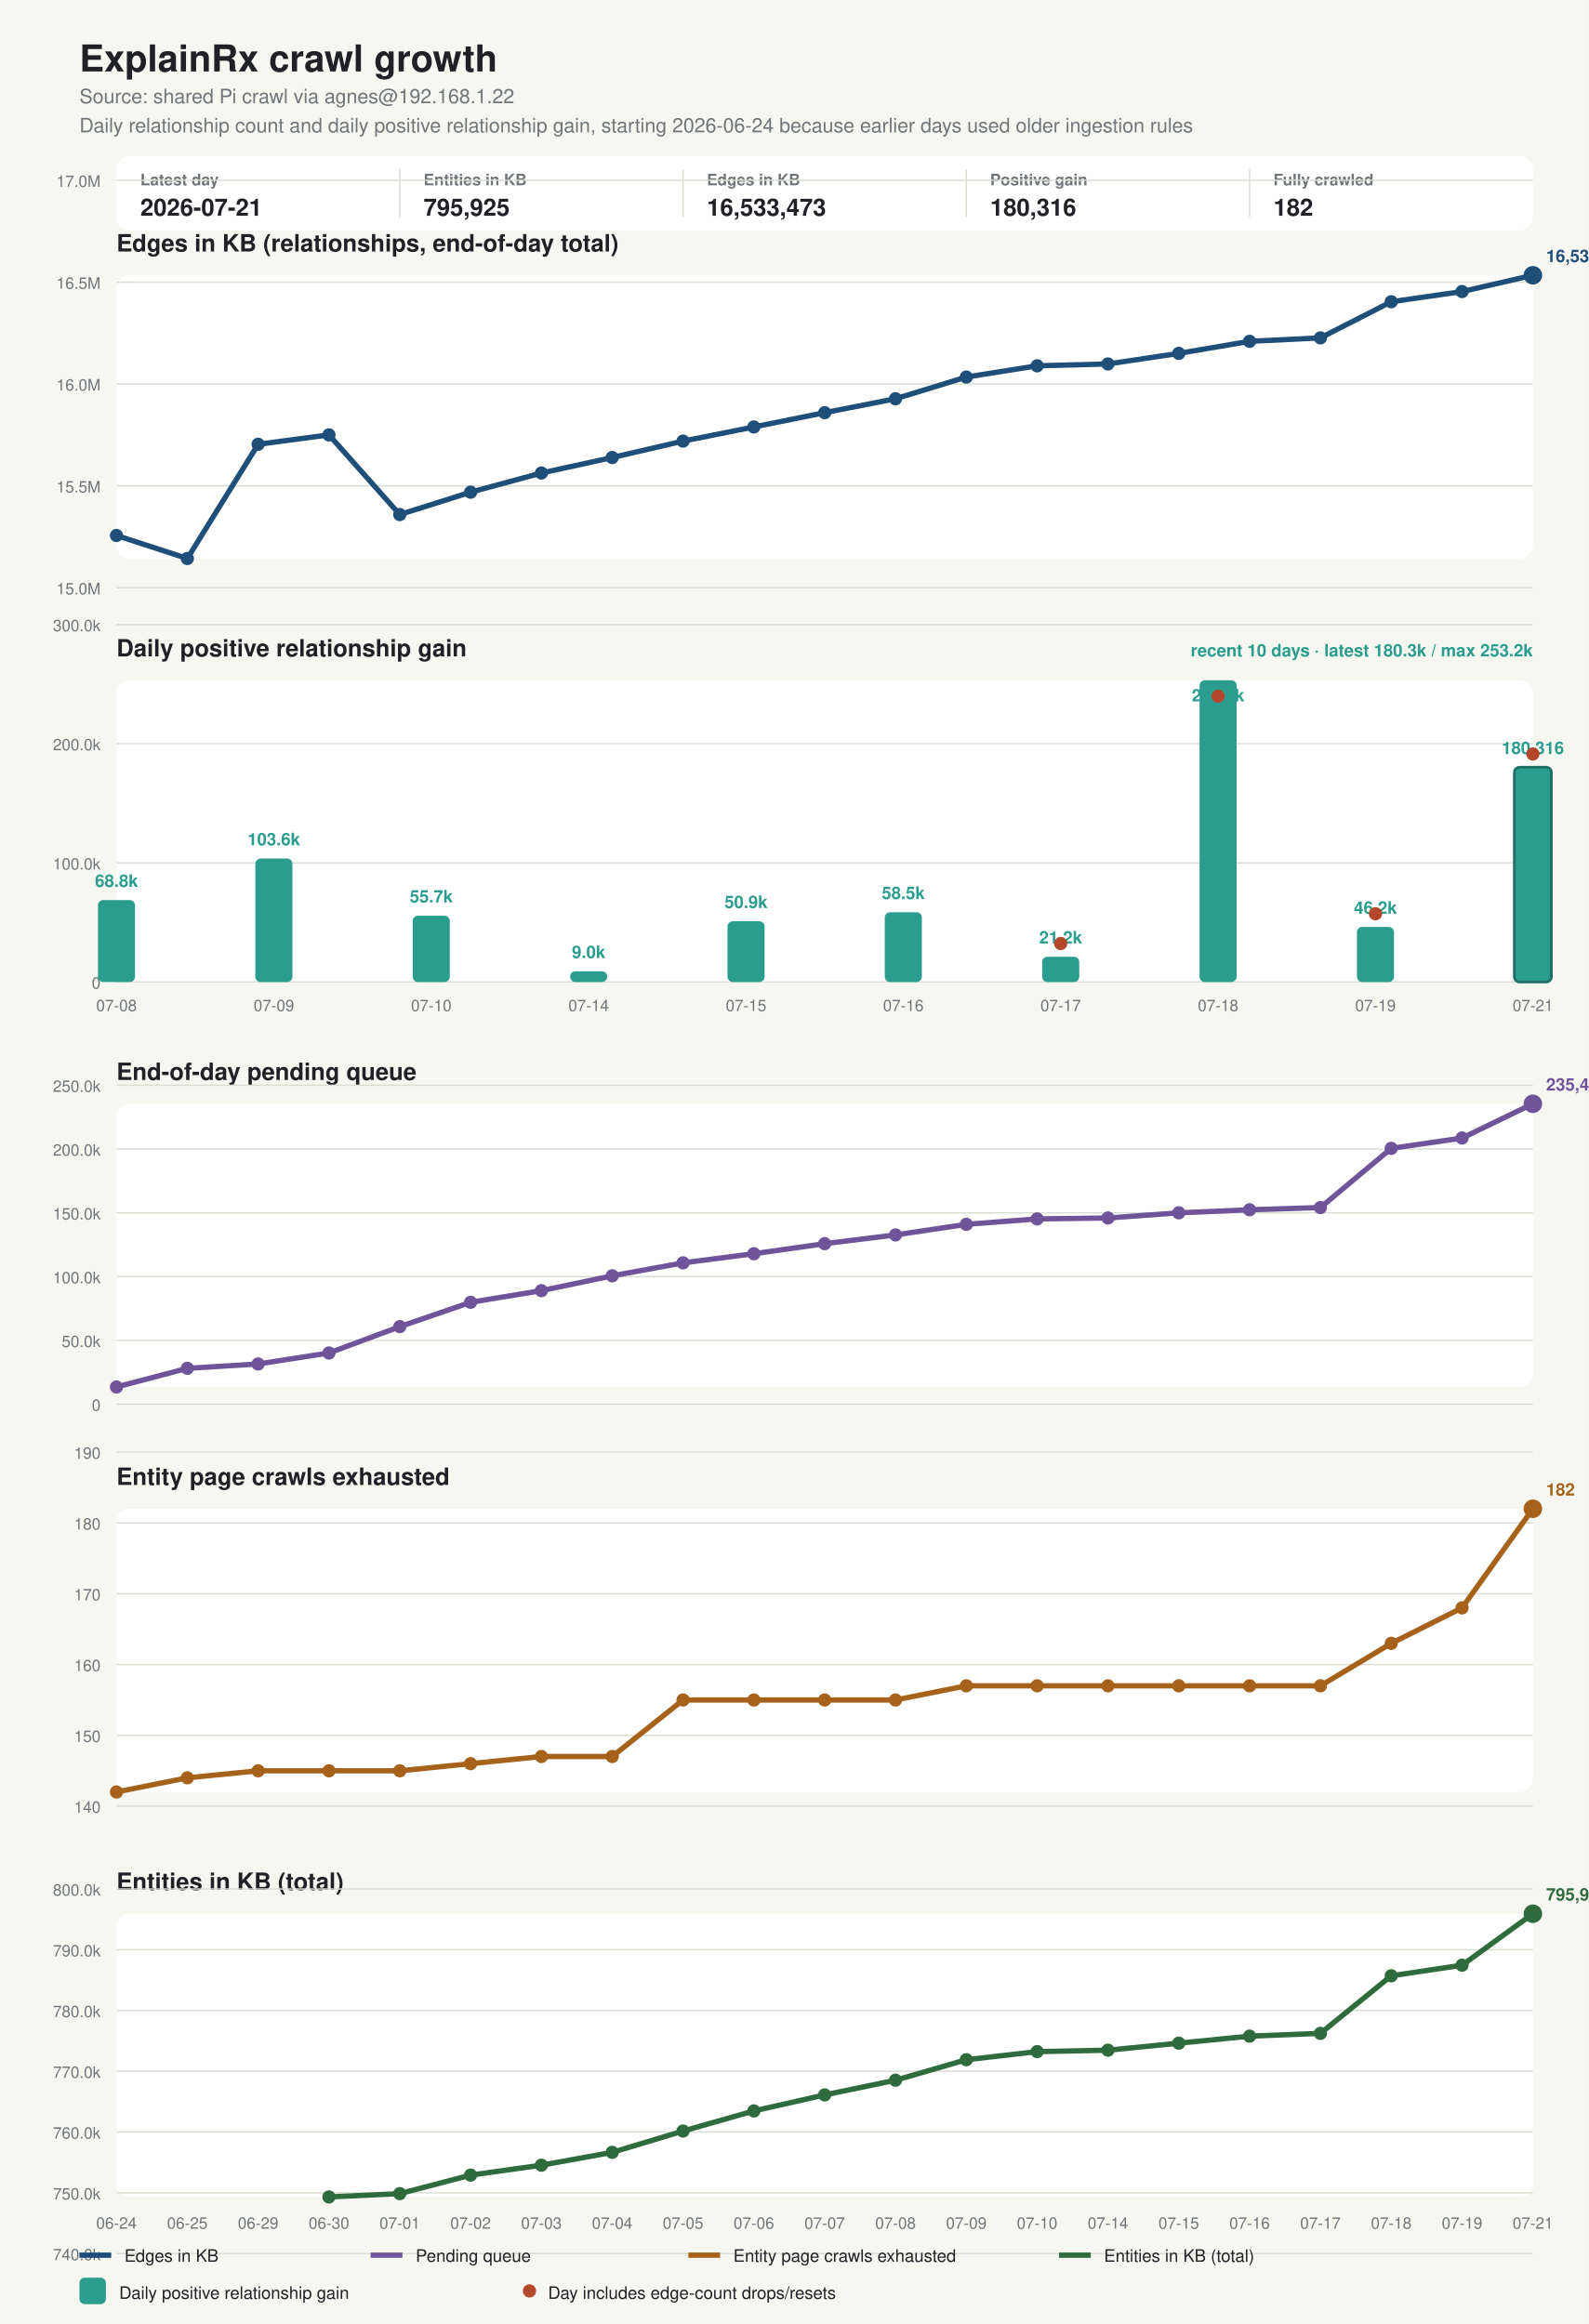
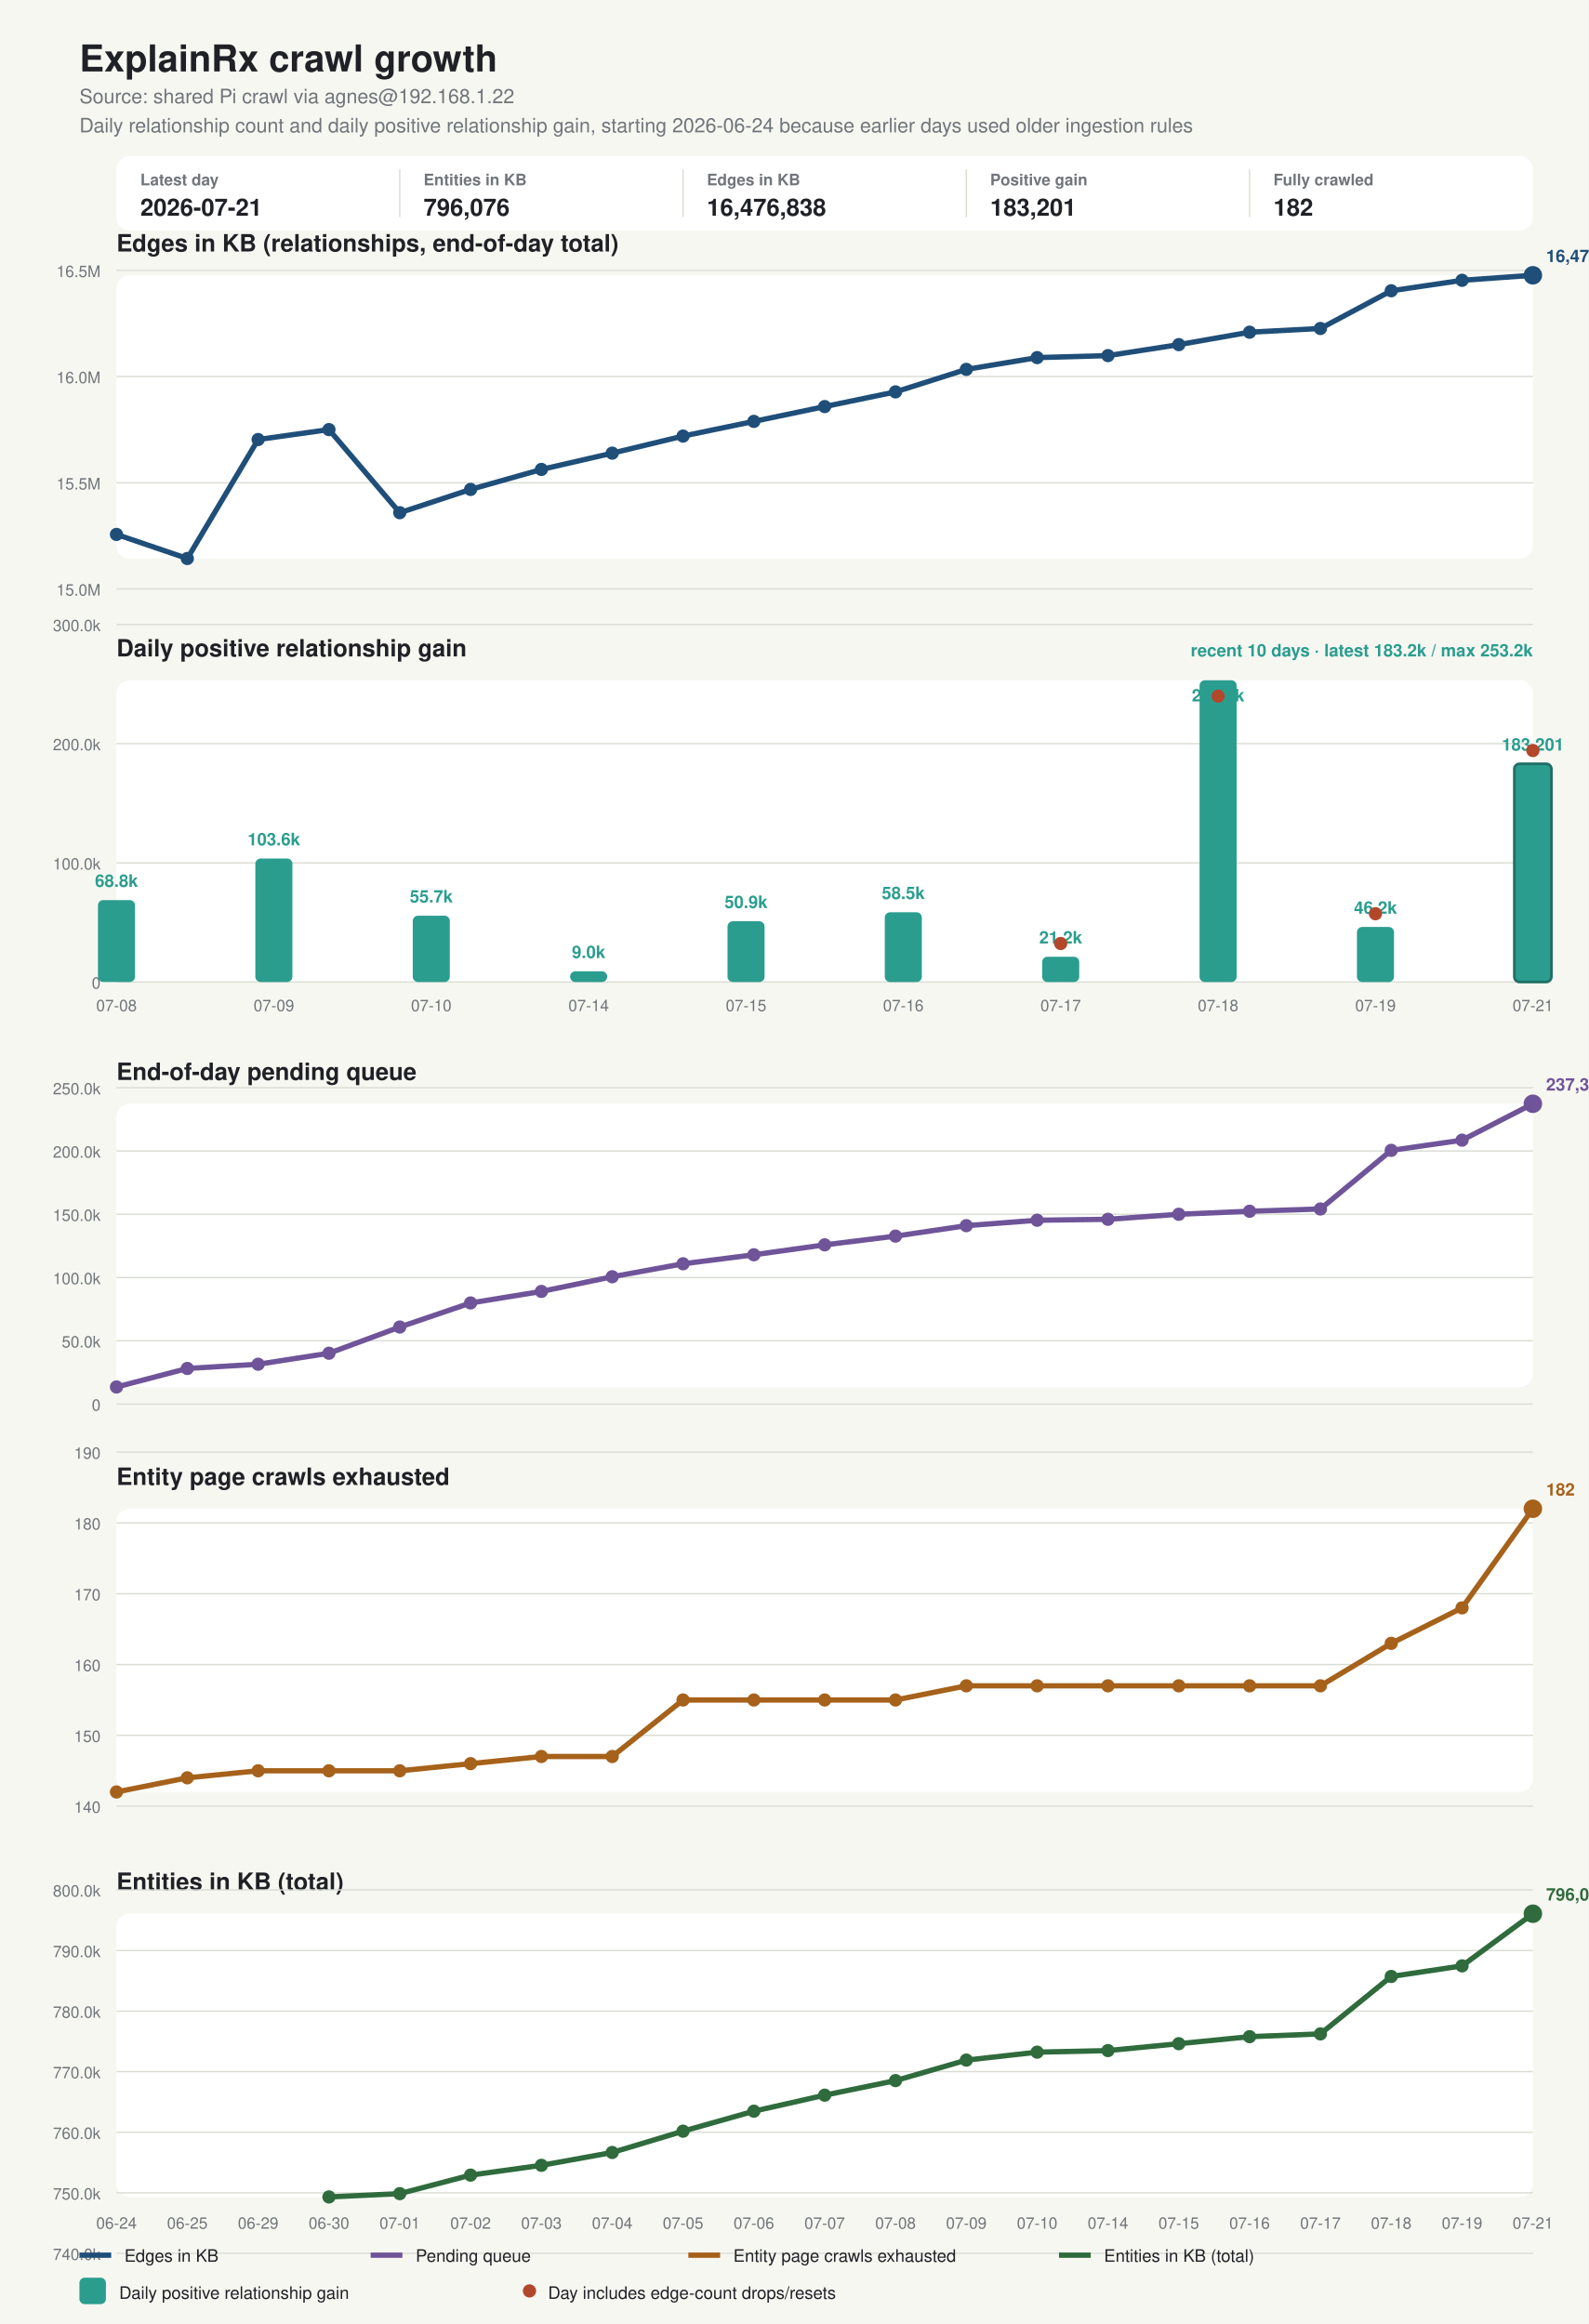
<svg xmlns="http://www.w3.org/2000/svg" width="1200" height="1756" viewBox="0 0 1200 1756">
  <rect width="100%" height="100%" fill="#f7f7f2" />
  <text x="60" y="54" font-family="Helvetica, Arial, sans-serif" font-size="28" font-weight="700" fill="#202126">ExplainRx crawl growth</text>
  <text x="60" y="78" font-family="Helvetica, Arial, sans-serif" font-size="15" fill="#70757a">Source: shared Pi crawl via agnes@192.168.1.22</text>
  <text x="60" y="100" font-family="Helvetica, Arial, sans-serif" font-size="15" fill="#70757a">Daily relationship count and daily positive relationship gain, starting 2026-06-24 because earlier days used older ingestion rules</text>
  <rect x="88" y="118" width="1070" height="56" fill="#ffffff" rx="10" />
  <rect x="88" y="208" width="1070" height="214" fill="#ffffff" rx="10" />
  <rect x="88" y="514" width="1070" height="228" fill="#ffffff" rx="10" />
  <rect x="88" y="834" width="1070" height="214" fill="#ffffff" rx="10" />
  <rect x="88" y="1140" width="1070" height="214" fill="#ffffff" rx="10" />
  <rect x="88" y="1446" width="1070" height="214" fill="#ffffff" rx="10" />
  <text x="88" y="190" font-family="Helvetica, Arial, sans-serif" font-size="18" font-weight="700" fill="#202126">Edges in KB (relationships, end-of-day total)</text>
  <text x="88" y="496" font-family="Helvetica, Arial, sans-serif" font-size="18" font-weight="700" fill="#202126">Daily positive relationship gain</text>
-   <text x="1158" y="496" text-anchor="end" font-family="Helvetica, Arial, sans-serif" font-size="13" font-weight="700" fill="#2a9d8f">recent 10 days · latest 180.3k / max 253.2k</text>
+   <text x="1158" y="496" text-anchor="end" font-family="Helvetica, Arial, sans-serif" font-size="13" font-weight="700" fill="#2a9d8f">recent 10 days · latest 183.2k / max 253.2k</text>
  <text x="88" y="816" font-family="Helvetica, Arial, sans-serif" font-size="18" font-weight="700" fill="#202126">End-of-day pending queue</text>
  <text x="88" y="1122" font-family="Helvetica, Arial, sans-serif" font-size="18" font-weight="700" fill="#202126">Entity page crawls exhausted</text>
  <text x="88" y="1428" font-family="Helvetica, Arial, sans-serif" font-size="18" font-weight="700" fill="#202126">Entities in KB (total)</text>
  <text x="106.0" y="140" font-family="Helvetica, Arial, sans-serif" font-size="12" font-weight="700" fill="#70757a">Latest day</text>
  <text x="106.0" y="163" font-family="Helvetica, Arial, sans-serif" font-size="18" font-weight="700" fill="#202126">2026-07-21</text>
  <line x1="302.0" y1="128" x2="302.0" y2="164" stroke="#d8ddd2" stroke-width="1" />
  <text x="320.0" y="140" font-family="Helvetica, Arial, sans-serif" font-size="12" font-weight="700" fill="#70757a">Entities in KB</text>
-   <text x="320.0" y="163" font-family="Helvetica, Arial, sans-serif" font-size="18" font-weight="700" fill="#202126">795,925</text>
+   <text x="320.0" y="163" font-family="Helvetica, Arial, sans-serif" font-size="18" font-weight="700" fill="#202126">796,076</text>
  <line x1="516.0" y1="128" x2="516.0" y2="164" stroke="#d8ddd2" stroke-width="1" />
  <text x="534.0" y="140" font-family="Helvetica, Arial, sans-serif" font-size="12" font-weight="700" fill="#70757a">Edges in KB</text>
-   <text x="534.0" y="163" font-family="Helvetica, Arial, sans-serif" font-size="18" font-weight="700" fill="#202126">16,533,473</text>
+   <text x="534.0" y="163" font-family="Helvetica, Arial, sans-serif" font-size="18" font-weight="700" fill="#202126">16,476,838</text>
  <line x1="730.0" y1="128" x2="730.0" y2="164" stroke="#d8ddd2" stroke-width="1" />
  <text x="748.0" y="140" font-family="Helvetica, Arial, sans-serif" font-size="12" font-weight="700" fill="#70757a">Positive gain</text>
-   <text x="748.0" y="163" font-family="Helvetica, Arial, sans-serif" font-size="18" font-weight="700" fill="#202126">180,316</text>
+   <text x="748.0" y="163" font-family="Helvetica, Arial, sans-serif" font-size="18" font-weight="700" fill="#202126">183,201</text>
  <line x1="944.0" y1="128" x2="944.0" y2="164" stroke="#d8ddd2" stroke-width="1" />
  <text x="962.0" y="140" font-family="Helvetica, Arial, sans-serif" font-size="12" font-weight="700" fill="#70757a">Fully crawled</text>
  <text x="962.0" y="163" font-family="Helvetica, Arial, sans-serif" font-size="18" font-weight="700" fill="#202126">182</text>
-   <line x1="88" y1="444.1" x2="1158" y2="444.1" stroke="#d8ddd2" stroke-width="1" />
-   <text x="76" y="449.1" text-anchor="end" font-family="Helvetica, Arial, sans-serif" font-size="12" fill="#70757a">15.0M</text>
-   <line x1="88" y1="367.1" x2="1158" y2="367.1" stroke="#d8ddd2" stroke-width="1" />
-   <text x="76" y="372.1" text-anchor="end" font-family="Helvetica, Arial, sans-serif" font-size="12" fill="#70757a">15.5M</text>
-   <line x1="88" y1="290.1" x2="1158" y2="290.1" stroke="#d8ddd2" stroke-width="1" />
-   <text x="76" y="295.1" text-anchor="end" font-family="Helvetica, Arial, sans-serif" font-size="12" fill="#70757a">16.0M</text>
-   <line x1="88" y1="213.2" x2="1158" y2="213.2" stroke="#d8ddd2" stroke-width="1" />
-   <text x="76" y="218.2" text-anchor="end" font-family="Helvetica, Arial, sans-serif" font-size="12" fill="#70757a">16.5M</text>
-   <line x1="88" y1="136.2" x2="1158" y2="136.2" stroke="#d8ddd2" stroke-width="1" />
-   <text x="76" y="141.2" text-anchor="end" font-family="Helvetica, Arial, sans-serif" font-size="12" fill="#70757a">17.0M</text>
+   <line x1="88" y1="445.0" x2="1158" y2="445.0" stroke="#d8ddd2" stroke-width="1" />
+   <text x="76" y="450.0" text-anchor="end" font-family="Helvetica, Arial, sans-serif" font-size="12" fill="#70757a">15.0M</text>
+   <line x1="88" y1="364.8" x2="1158" y2="364.8" stroke="#d8ddd2" stroke-width="1" />
+   <text x="76" y="369.8" text-anchor="end" font-family="Helvetica, Arial, sans-serif" font-size="12" fill="#70757a">15.5M</text>
+   <line x1="88" y1="284.5" x2="1158" y2="284.5" stroke="#d8ddd2" stroke-width="1" />
+   <text x="76" y="289.5" text-anchor="end" font-family="Helvetica, Arial, sans-serif" font-size="12" fill="#70757a">16.0M</text>
+   <line x1="88" y1="204.3" x2="1158" y2="204.3" stroke="#d8ddd2" stroke-width="1" />
+   <text x="76" y="209.3" text-anchor="end" font-family="Helvetica, Arial, sans-serif" font-size="12" fill="#70757a">16.5M</text>
  <line x1="88" y1="742.0" x2="1158" y2="742.0" stroke="#d8ddd2" stroke-width="1" />
  <text x="76" y="747.0" text-anchor="end" font-family="Helvetica, Arial, sans-serif" font-size="12" fill="#70757a">0</text>
  <line x1="88" y1="652.0" x2="1158" y2="652.0" stroke="#d8ddd2" stroke-width="1" />
  <text x="76" y="657.0" text-anchor="end" font-family="Helvetica, Arial, sans-serif" font-size="12" fill="#70757a">100.0k</text>
  <line x1="88" y1="561.9" x2="1158" y2="561.9" stroke="#d8ddd2" stroke-width="1" />
  <text x="76" y="566.9" text-anchor="end" font-family="Helvetica, Arial, sans-serif" font-size="12" fill="#70757a">200.0k</text>
  <line x1="88" y1="471.9" x2="1158" y2="471.9" stroke="#d8ddd2" stroke-width="1" />
  <text x="76" y="476.9" text-anchor="end" font-family="Helvetica, Arial, sans-serif" font-size="12" fill="#70757a">300.0k</text>
-   <line x1="88" y1="1061.0" x2="1158" y2="1061.0" stroke="#d8ddd2" stroke-width="1" />
-   <text x="76" y="1066.0" text-anchor="end" font-family="Helvetica, Arial, sans-serif" font-size="12" fill="#70757a">0</text>
-   <line x1="88" y1="1012.8" x2="1158" y2="1012.8" stroke="#d8ddd2" stroke-width="1" />
-   <text x="76" y="1017.8" text-anchor="end" font-family="Helvetica, Arial, sans-serif" font-size="12" fill="#70757a">50.0k</text>
-   <line x1="88" y1="964.6" x2="1158" y2="964.6" stroke="#d8ddd2" stroke-width="1" />
-   <text x="76" y="969.6" text-anchor="end" font-family="Helvetica, Arial, sans-serif" font-size="12" fill="#70757a">100.0k</text>
-   <line x1="88" y1="916.4" x2="1158" y2="916.4" stroke="#d8ddd2" stroke-width="1" />
-   <text x="76" y="921.4" text-anchor="end" font-family="Helvetica, Arial, sans-serif" font-size="12" fill="#70757a">150.0k</text>
-   <line x1="88" y1="868.2" x2="1158" y2="868.2" stroke="#d8ddd2" stroke-width="1" />
-   <text x="76" y="873.2" text-anchor="end" font-family="Helvetica, Arial, sans-serif" font-size="12" fill="#70757a">200.0k</text>
-   <line x1="88" y1="820.0" x2="1158" y2="820.0" stroke="#d8ddd2" stroke-width="1" />
-   <text x="76" y="825.0" text-anchor="end" font-family="Helvetica, Arial, sans-serif" font-size="12" fill="#70757a">250.0k</text>
+   <line x1="88" y1="1060.9" x2="1158" y2="1060.9" stroke="#d8ddd2" stroke-width="1" />
+   <text x="76" y="1065.9" text-anchor="end" font-family="Helvetica, Arial, sans-serif" font-size="12" fill="#70757a">0</text>
+   <line x1="88" y1="1013.1" x2="1158" y2="1013.1" stroke="#d8ddd2" stroke-width="1" />
+   <text x="76" y="1018.1" text-anchor="end" font-family="Helvetica, Arial, sans-serif" font-size="12" fill="#70757a">50.0k</text>
+   <line x1="88" y1="965.3" x2="1158" y2="965.3" stroke="#d8ddd2" stroke-width="1" />
+   <text x="76" y="970.3" text-anchor="end" font-family="Helvetica, Arial, sans-serif" font-size="12" fill="#70757a">100.0k</text>
+   <line x1="88" y1="917.5" x2="1158" y2="917.5" stroke="#d8ddd2" stroke-width="1" />
+   <text x="76" y="922.5" text-anchor="end" font-family="Helvetica, Arial, sans-serif" font-size="12" fill="#70757a">150.0k</text>
+   <line x1="88" y1="869.7" x2="1158" y2="869.7" stroke="#d8ddd2" stroke-width="1" />
+   <text x="76" y="874.7" text-anchor="end" font-family="Helvetica, Arial, sans-serif" font-size="12" fill="#70757a">200.0k</text>
+   <line x1="88" y1="821.9" x2="1158" y2="821.9" stroke="#d8ddd2" stroke-width="1" />
+   <text x="76" y="826.9" text-anchor="end" font-family="Helvetica, Arial, sans-serif" font-size="12" fill="#70757a">250.0k</text>
  <line x1="88" y1="1364.7" x2="1158" y2="1364.7" stroke="#d8ddd2" stroke-width="1" />
  <text x="76" y="1369.7" text-anchor="end" font-family="Helvetica, Arial, sans-serif" font-size="12" fill="#70757a">140</text>
  <line x1="88" y1="1311.2" x2="1158" y2="1311.2" stroke="#d8ddd2" stroke-width="1" />
  <text x="76" y="1316.2" text-anchor="end" font-family="Helvetica, Arial, sans-serif" font-size="12" fill="#70757a">150</text>
  <line x1="88" y1="1257.7" x2="1158" y2="1257.7" stroke="#d8ddd2" stroke-width="1" />
  <text x="76" y="1262.7" text-anchor="end" font-family="Helvetica, Arial, sans-serif" font-size="12" fill="#70757a">160</text>
  <line x1="88" y1="1204.2" x2="1158" y2="1204.2" stroke="#d8ddd2" stroke-width="1" />
  <text x="76" y="1209.2" text-anchor="end" font-family="Helvetica, Arial, sans-serif" font-size="12" fill="#70757a">170</text>
  <line x1="88" y1="1150.7" x2="1158" y2="1150.7" stroke="#d8ddd2" stroke-width="1" />
  <text x="76" y="1155.7" text-anchor="end" font-family="Helvetica, Arial, sans-serif" font-size="12" fill="#70757a">180</text>
  <line x1="88" y1="1097.2" x2="1158" y2="1097.2" stroke="#d8ddd2" stroke-width="1" />
  <text x="76" y="1102.2" text-anchor="end" font-family="Helvetica, Arial, sans-serif" font-size="12" fill="#70757a">190</text>
-   <line x1="88" y1="1702.8" x2="1158" y2="1702.8" stroke="#d8ddd2" stroke-width="1" />
-   <text x="76" y="1707.8" text-anchor="end" font-family="Helvetica, Arial, sans-serif" font-size="12" fill="#70757a">740.0k</text>
+   <line x1="88" y1="1702.6" x2="1158" y2="1702.6" stroke="#d8ddd2" stroke-width="1" />
+   <text x="76" y="1707.6" text-anchor="end" font-family="Helvetica, Arial, sans-serif" font-size="12" fill="#70757a">740.0k</text>
  <line x1="88" y1="1656.9" x2="1158" y2="1656.9" stroke="#d8ddd2" stroke-width="1" />
  <text x="76" y="1661.9" text-anchor="end" font-family="Helvetica, Arial, sans-serif" font-size="12" fill="#70757a">750.0k</text>
-   <line x1="88" y1="1610.9" x2="1158" y2="1610.9" stroke="#d8ddd2" stroke-width="1" />
-   <text x="76" y="1615.9" text-anchor="end" font-family="Helvetica, Arial, sans-serif" font-size="12" fill="#70757a">760.0k</text>
-   <line x1="88" y1="1565.0" x2="1158" y2="1565.0" stroke="#d8ddd2" stroke-width="1" />
-   <text x="76" y="1570.0" text-anchor="end" font-family="Helvetica, Arial, sans-serif" font-size="12" fill="#70757a">770.0k</text>
-   <line x1="88" y1="1519.1" x2="1158" y2="1519.1" stroke="#d8ddd2" stroke-width="1" />
-   <text x="76" y="1524.1" text-anchor="end" font-family="Helvetica, Arial, sans-serif" font-size="12" fill="#70757a">780.0k</text>
-   <line x1="88" y1="1473.2" x2="1158" y2="1473.2" stroke="#d8ddd2" stroke-width="1" />
-   <text x="76" y="1478.2" text-anchor="end" font-family="Helvetica, Arial, sans-serif" font-size="12" fill="#70757a">790.0k</text>
-   <line x1="88" y1="1427.3" x2="1158" y2="1427.3" stroke="#d8ddd2" stroke-width="1" />
-   <text x="76" y="1432.3" text-anchor="end" font-family="Helvetica, Arial, sans-serif" font-size="12" fill="#70757a">800.0k</text>
-   <path d="M 88.0 404.6 L 141.5 422.0 L 195.0 335.7 L 248.5 328.6 L 302.0 388.8 L 355.5 371.9 L 409.0 357.4 L 462.5 345.7 L 516.0 333.3 L 569.5 322.6 L 623.0 311.8 L 676.5 301.3 L 730.0 284.9 L 783.5 276.4 L 837.0 275.0 L 890.5 267.0 L 944.0 257.9 L 997.5 255.3 L 1051.0 228.0 L 1104.5 220.3 L 1158.0 208.0" fill="none" stroke="#1f4e79" stroke-width="4" stroke-linecap="round" stroke-linejoin="round" />
-   <circle cx="88.0" cy="404.6" r="5" fill="#1f4e79" />
+   <line x1="88" y1="1611.1" x2="1158" y2="1611.1" stroke="#d8ddd2" stroke-width="1" />
+   <text x="76" y="1616.1" text-anchor="end" font-family="Helvetica, Arial, sans-serif" font-size="12" fill="#70757a">760.0k</text>
+   <line x1="88" y1="1565.3" x2="1158" y2="1565.3" stroke="#d8ddd2" stroke-width="1" />
+   <text x="76" y="1570.3" text-anchor="end" font-family="Helvetica, Arial, sans-serif" font-size="12" fill="#70757a">770.0k</text>
+   <line x1="88" y1="1519.6" x2="1158" y2="1519.6" stroke="#d8ddd2" stroke-width="1" />
+   <text x="76" y="1524.6" text-anchor="end" font-family="Helvetica, Arial, sans-serif" font-size="12" fill="#70757a">780.0k</text>
+   <line x1="88" y1="1473.8" x2="1158" y2="1473.8" stroke="#d8ddd2" stroke-width="1" />
+   <text x="76" y="1478.8" text-anchor="end" font-family="Helvetica, Arial, sans-serif" font-size="12" fill="#70757a">790.0k</text>
+   <line x1="88" y1="1428.0" x2="1158" y2="1428.0" stroke="#d8ddd2" stroke-width="1" />
+   <text x="76" y="1433.0" text-anchor="end" font-family="Helvetica, Arial, sans-serif" font-size="12" fill="#70757a">800.0k</text>
+   <path d="M 88.0 403.8 L 141.5 422.0 L 195.0 332.1 L 248.5 324.6 L 302.0 387.4 L 355.5 369.8 L 409.0 354.7 L 462.5 342.4 L 516.0 329.5 L 569.5 318.4 L 623.0 307.2 L 676.5 296.1 L 730.0 279.1 L 783.5 270.2 L 837.0 268.7 L 890.5 260.4 L 944.0 251.0 L 997.5 248.2 L 1051.0 219.7 L 1104.5 211.8 L 1158.0 208.0" fill="none" stroke="#1f4e79" stroke-width="4" stroke-linecap="round" stroke-linejoin="round" />
+   <circle cx="88.0" cy="403.8" r="5" fill="#1f4e79" />
  <circle cx="141.5" cy="422.0" r="5" fill="#1f4e79" />
-   <circle cx="195.0" cy="335.7" r="5" fill="#1f4e79" />
-   <circle cx="248.5" cy="328.6" r="5" fill="#1f4e79" />
-   <circle cx="302.0" cy="388.8" r="5" fill="#1f4e79" />
-   <circle cx="355.5" cy="371.9" r="5" fill="#1f4e79" />
-   <circle cx="409.0" cy="357.4" r="5" fill="#1f4e79" />
-   <circle cx="462.5" cy="345.7" r="5" fill="#1f4e79" />
-   <circle cx="516.0" cy="333.3" r="5" fill="#1f4e79" />
-   <circle cx="569.5" cy="322.6" r="5" fill="#1f4e79" />
-   <circle cx="623.0" cy="311.8" r="5" fill="#1f4e79" />
-   <circle cx="676.5" cy="301.3" r="5" fill="#1f4e79" />
-   <circle cx="730.0" cy="284.9" r="5" fill="#1f4e79" />
-   <circle cx="783.5" cy="276.4" r="5" fill="#1f4e79" />
-   <circle cx="837.0" cy="275.0" r="5" fill="#1f4e79" />
-   <circle cx="890.5" cy="267.0" r="5" fill="#1f4e79" />
-   <circle cx="944.0" cy="257.9" r="5" fill="#1f4e79" />
-   <circle cx="997.5" cy="255.3" r="5" fill="#1f4e79" />
-   <circle cx="1051.0" cy="228.0" r="5" fill="#1f4e79" />
-   <circle cx="1104.5" cy="220.3" r="5" fill="#1f4e79" />
+   <circle cx="195.0" cy="332.1" r="5" fill="#1f4e79" />
+   <circle cx="248.5" cy="324.6" r="5" fill="#1f4e79" />
+   <circle cx="302.0" cy="387.4" r="5" fill="#1f4e79" />
+   <circle cx="355.5" cy="369.8" r="5" fill="#1f4e79" />
+   <circle cx="409.0" cy="354.7" r="5" fill="#1f4e79" />
+   <circle cx="462.5" cy="342.4" r="5" fill="#1f4e79" />
+   <circle cx="516.0" cy="329.5" r="5" fill="#1f4e79" />
+   <circle cx="569.5" cy="318.4" r="5" fill="#1f4e79" />
+   <circle cx="623.0" cy="307.2" r="5" fill="#1f4e79" />
+   <circle cx="676.5" cy="296.1" r="5" fill="#1f4e79" />
+   <circle cx="730.0" cy="279.1" r="5" fill="#1f4e79" />
+   <circle cx="783.5" cy="270.2" r="5" fill="#1f4e79" />
+   <circle cx="837.0" cy="268.7" r="5" fill="#1f4e79" />
+   <circle cx="890.5" cy="260.4" r="5" fill="#1f4e79" />
+   <circle cx="944.0" cy="251.0" r="5" fill="#1f4e79" />
+   <circle cx="997.5" cy="248.2" r="5" fill="#1f4e79" />
+   <circle cx="1051.0" cy="219.7" r="5" fill="#1f4e79" />
+   <circle cx="1104.5" cy="211.8" r="5" fill="#1f4e79" />
  <circle cx="1158.0" cy="208.0" r="7" fill="#1f4e79" />
-   <text x="1168.0" y="198.0" font-family="Helvetica, Arial, sans-serif" font-size="13" font-weight="700" fill="#1f4e79">16,533,473</text>
+   <text x="1168.0" y="198.0" font-family="Helvetica, Arial, sans-serif" font-size="13" font-weight="700" fill="#1f4e79">16,476,838</text>
  <rect x="74.0" y="680.1" width="28" height="61.9" rx="4" fill="#2a9d8f" stroke="none" stroke-width="0" />
  <text x="88.0" y="670.1" text-anchor="middle" font-family="Helvetica, Arial, sans-serif" font-size="13" font-weight="700" fill="#2a9d8f">68.8k</text>
  <rect x="192.9" y="648.7" width="28" height="93.3" rx="4" fill="#2a9d8f" stroke="none" stroke-width="0" />
  <text x="206.9" y="638.7" text-anchor="middle" font-family="Helvetica, Arial, sans-serif" font-size="13" font-weight="700" fill="#2a9d8f">103.6k</text>
  <rect x="311.8" y="691.9" width="28" height="50.1" rx="4" fill="#2a9d8f" stroke="none" stroke-width="0" />
  <text x="325.8" y="681.9" text-anchor="middle" font-family="Helvetica, Arial, sans-serif" font-size="13" font-weight="700" fill="#2a9d8f">55.7k</text>
  <rect x="430.7" y="733.9" width="28" height="8.1" rx="4" fill="#2a9d8f" stroke="none" stroke-width="0" />
  <text x="444.7" y="723.9" text-anchor="middle" font-family="Helvetica, Arial, sans-serif" font-size="13" font-weight="700" fill="#2a9d8f">9.0k</text>
  <rect x="549.6" y="696.1" width="28" height="45.9" rx="4" fill="#2a9d8f" stroke="none" stroke-width="0" />
  <text x="563.6" y="686.1" text-anchor="middle" font-family="Helvetica, Arial, sans-serif" font-size="13" font-weight="700" fill="#2a9d8f">50.9k</text>
  <rect x="668.4" y="689.3" width="28" height="52.7" rx="4" fill="#2a9d8f" stroke="none" stroke-width="0" />
  <text x="682.4" y="679.3" text-anchor="middle" font-family="Helvetica, Arial, sans-serif" font-size="13" font-weight="700" fill="#2a9d8f">58.5k</text>
  <rect x="787.3" y="722.9" width="28" height="19.1" rx="4" fill="#2a9d8f" stroke="none" stroke-width="0" />
  <text x="801.3" y="712.9" text-anchor="middle" font-family="Helvetica, Arial, sans-serif" font-size="13" font-weight="700" fill="#2a9d8f">21.2k</text>
  <circle cx="801.3" cy="712.9" r="5" fill="#b3472c" />
  <rect x="906.2" y="514.0" width="28" height="228.0" rx="4" fill="#2a9d8f" stroke="none" stroke-width="0" />
  <text x="920.2" y="530.0" text-anchor="middle" font-family="Helvetica, Arial, sans-serif" font-size="13" font-weight="700" fill="#2a9d8f">253.2k</text>
  <circle cx="920.2" cy="526.0" r="5" fill="#b3472c" />
  <rect x="1025.1" y="700.4" width="28" height="41.6" rx="4" fill="#2a9d8f" stroke="none" stroke-width="0" />
  <text x="1039.1" y="690.4" text-anchor="middle" font-family="Helvetica, Arial, sans-serif" font-size="13" font-weight="700" fill="#2a9d8f">46.2k</text>
  <circle cx="1039.1" cy="690.4" r="5" fill="#b3472c" />
-   <rect x="1144.0" y="579.7" width="28" height="162.3" rx="4" fill="#2a9d8f" stroke="#1f6f66" stroke-width="2" />
-   <text x="1158.0" y="569.7" text-anchor="middle" font-family="Helvetica, Arial, sans-serif" font-size="13" font-weight="700" fill="#2a9d8f">180,316</text>
-   <circle cx="1158.0" cy="569.7" r="5" fill="#b3472c" />
+   <rect x="1144.0" y="577.1" width="28" height="164.9" rx="4" fill="#2a9d8f" stroke="#1f6f66" stroke-width="2" />
+   <text x="1158.0" y="567.1" text-anchor="middle" font-family="Helvetica, Arial, sans-serif" font-size="13" font-weight="700" fill="#2a9d8f">183,201</text>
+   <circle cx="1158.0" cy="567.1" r="5" fill="#b3472c" />
  <text x="88.0" y="764" text-anchor="middle" font-family="Helvetica, Arial, sans-serif" font-size="12" fill="#70757a">07-08</text>
  <text x="206.9" y="764" text-anchor="middle" font-family="Helvetica, Arial, sans-serif" font-size="12" fill="#70757a">07-09</text>
  <text x="325.8" y="764" text-anchor="middle" font-family="Helvetica, Arial, sans-serif" font-size="12" fill="#70757a">07-10</text>
  <text x="444.7" y="764" text-anchor="middle" font-family="Helvetica, Arial, sans-serif" font-size="12" fill="#70757a">07-14</text>
  <text x="563.6" y="764" text-anchor="middle" font-family="Helvetica, Arial, sans-serif" font-size="12" fill="#70757a">07-15</text>
  <text x="682.4" y="764" text-anchor="middle" font-family="Helvetica, Arial, sans-serif" font-size="12" fill="#70757a">07-16</text>
  <text x="801.3" y="764" text-anchor="middle" font-family="Helvetica, Arial, sans-serif" font-size="12" fill="#70757a">07-17</text>
  <text x="920.2" y="764" text-anchor="middle" font-family="Helvetica, Arial, sans-serif" font-size="12" fill="#70757a">07-18</text>
  <text x="1039.1" y="764" text-anchor="middle" font-family="Helvetica, Arial, sans-serif" font-size="12" fill="#70757a">07-19</text>
  <text x="1158.0" y="764" text-anchor="middle" font-family="Helvetica, Arial, sans-serif" font-size="12" fill="#70757a">07-21</text>
-   <path d="M 88.0 1048.0 L 141.5 1033.9 L 195.0 1030.6 L 248.5 1022.3 L 302.0 1002.4 L 355.5 984.0 L 409.0 975.2 L 462.5 964.0 L 516.0 954.2 L 569.5 947.3 L 623.0 939.7 L 676.5 933.1 L 730.0 925.1 L 783.5 921.0 L 837.0 920.3 L 890.5 916.4 L 944.0 914.1 L 997.5 912.4 L 1051.0 867.7 L 1104.5 859.9 L 1158.0 834.0" fill="none" stroke="#6f5499" stroke-width="4" stroke-linecap="round" stroke-linejoin="round" />
+   <path d="M 88.0 1048.0 L 141.5 1034.0 L 195.0 1030.8 L 248.5 1022.5 L 302.0 1002.7 L 355.5 984.5 L 409.0 975.8 L 462.5 964.7 L 516.0 954.9 L 569.5 948.1 L 623.0 940.6 L 676.5 934.0 L 730.0 926.1 L 783.5 922.0 L 837.0 921.3 L 890.5 917.5 L 944.0 915.2 L 997.5 913.5 L 1051.0 869.2 L 1104.5 861.5 L 1158.0 834.0" fill="none" stroke="#6f5499" stroke-width="4" stroke-linecap="round" stroke-linejoin="round" />
  <circle cx="88.0" cy="1048.0" r="5" fill="#6f5499" />
-   <circle cx="141.5" cy="1033.9" r="5" fill="#6f5499" />
-   <circle cx="195.0" cy="1030.6" r="5" fill="#6f5499" />
-   <circle cx="248.5" cy="1022.3" r="5" fill="#6f5499" />
-   <circle cx="302.0" cy="1002.4" r="5" fill="#6f5499" />
-   <circle cx="355.5" cy="984.0" r="5" fill="#6f5499" />
-   <circle cx="409.0" cy="975.2" r="5" fill="#6f5499" />
-   <circle cx="462.5" cy="964.0" r="5" fill="#6f5499" />
-   <circle cx="516.0" cy="954.2" r="5" fill="#6f5499" />
-   <circle cx="569.5" cy="947.3" r="5" fill="#6f5499" />
-   <circle cx="623.0" cy="939.7" r="5" fill="#6f5499" />
-   <circle cx="676.5" cy="933.1" r="5" fill="#6f5499" />
-   <circle cx="730.0" cy="925.1" r="5" fill="#6f5499" />
-   <circle cx="783.5" cy="921.0" r="5" fill="#6f5499" />
-   <circle cx="837.0" cy="920.3" r="5" fill="#6f5499" />
-   <circle cx="890.5" cy="916.4" r="5" fill="#6f5499" />
-   <circle cx="944.0" cy="914.1" r="5" fill="#6f5499" />
-   <circle cx="997.5" cy="912.4" r="5" fill="#6f5499" />
-   <circle cx="1051.0" cy="867.7" r="5" fill="#6f5499" />
-   <circle cx="1104.5" cy="859.9" r="5" fill="#6f5499" />
+   <circle cx="141.5" cy="1034.0" r="5" fill="#6f5499" />
+   <circle cx="195.0" cy="1030.8" r="5" fill="#6f5499" />
+   <circle cx="248.5" cy="1022.5" r="5" fill="#6f5499" />
+   <circle cx="302.0" cy="1002.7" r="5" fill="#6f5499" />
+   <circle cx="355.5" cy="984.5" r="5" fill="#6f5499" />
+   <circle cx="409.0" cy="975.8" r="5" fill="#6f5499" />
+   <circle cx="462.5" cy="964.7" r="5" fill="#6f5499" />
+   <circle cx="516.0" cy="954.9" r="5" fill="#6f5499" />
+   <circle cx="569.5" cy="948.1" r="5" fill="#6f5499" />
+   <circle cx="623.0" cy="940.6" r="5" fill="#6f5499" />
+   <circle cx="676.5" cy="934.0" r="5" fill="#6f5499" />
+   <circle cx="730.0" cy="926.1" r="5" fill="#6f5499" />
+   <circle cx="783.5" cy="922.0" r="5" fill="#6f5499" />
+   <circle cx="837.0" cy="921.3" r="5" fill="#6f5499" />
+   <circle cx="890.5" cy="917.5" r="5" fill="#6f5499" />
+   <circle cx="944.0" cy="915.2" r="5" fill="#6f5499" />
+   <circle cx="997.5" cy="913.5" r="5" fill="#6f5499" />
+   <circle cx="1051.0" cy="869.2" r="5" fill="#6f5499" />
+   <circle cx="1104.5" cy="861.5" r="5" fill="#6f5499" />
  <circle cx="1158.0" cy="834.0" r="7" fill="#6f5499" />
-   <text x="1168.0" y="824.0" font-family="Helvetica, Arial, sans-serif" font-size="13" font-weight="700" fill="#6f5499">235,490</text>
+   <text x="1168.0" y="824.0" font-family="Helvetica, Arial, sans-serif" font-size="13" font-weight="700" fill="#6f5499">237,313</text>
  <path d="M 88.0 1354.0 L 141.5 1343.3 L 195.0 1338.0 L 248.5 1338.0 L 302.0 1338.0 L 355.5 1332.6 L 409.0 1327.2 L 462.5 1327.2 L 516.0 1284.5 L 569.5 1284.5 L 623.0 1284.5 L 676.5 1284.5 L 730.0 1273.8 L 783.5 1273.8 L 837.0 1273.8 L 890.5 1273.8 L 944.0 1273.8 L 997.5 1273.8 L 1051.0 1241.7 L 1104.5 1214.9 L 1158.0 1140.0" fill="none" stroke="#a6611a" stroke-width="4" stroke-linecap="round" stroke-linejoin="round" />
  <circle cx="88.0" cy="1354.0" r="5" fill="#a6611a" />
  <circle cx="141.5" cy="1343.3" r="5" fill="#a6611a" />
  <circle cx="195.0" cy="1338.0" r="5" fill="#a6611a" />
  <circle cx="248.5" cy="1338.0" r="5" fill="#a6611a" />
  <circle cx="302.0" cy="1338.0" r="5" fill="#a6611a" />
  <circle cx="355.5" cy="1332.6" r="5" fill="#a6611a" />
  <circle cx="409.0" cy="1327.2" r="5" fill="#a6611a" />
  <circle cx="462.5" cy="1327.2" r="5" fill="#a6611a" />
  <circle cx="516.0" cy="1284.5" r="5" fill="#a6611a" />
  <circle cx="569.5" cy="1284.5" r="5" fill="#a6611a" />
  <circle cx="623.0" cy="1284.5" r="5" fill="#a6611a" />
  <circle cx="676.5" cy="1284.5" r="5" fill="#a6611a" />
  <circle cx="730.0" cy="1273.8" r="5" fill="#a6611a" />
  <circle cx="783.5" cy="1273.8" r="5" fill="#a6611a" />
  <circle cx="837.0" cy="1273.8" r="5" fill="#a6611a" />
  <circle cx="890.5" cy="1273.8" r="5" fill="#a6611a" />
  <circle cx="944.0" cy="1273.8" r="5" fill="#a6611a" />
  <circle cx="997.5" cy="1273.8" r="5" fill="#a6611a" />
  <circle cx="1051.0" cy="1241.7" r="5" fill="#a6611a" />
  <circle cx="1104.5" cy="1214.9" r="5" fill="#a6611a" />
  <circle cx="1158.0" cy="1140.0" r="7" fill="#a6611a" />
  <text x="1168.0" y="1130.0" font-family="Helvetica, Arial, sans-serif" font-size="13" font-weight="700" fill="#a6611a">182</text>
-   <path d="M 248.5 1660.0 L 302.0 1657.5 L 355.5 1643.5 L 409.0 1636.0 L 462.5 1626.3 L 516.0 1610.2 L 569.5 1595.0 L 623.0 1582.9 L 676.5 1571.8 L 730.0 1556.3 L 783.5 1550.2 L 837.0 1549.1 L 890.5 1543.8 L 944.0 1538.5 L 997.5 1536.4 L 1051.0 1492.9 L 1104.5 1484.9 L 1158.0 1446.0" fill="none" stroke="#2f6b3c" stroke-width="4" stroke-linecap="round" stroke-linejoin="round" />
+   <path d="M 248.5 1660.0 L 302.0 1657.5 L 355.5 1643.5 L 409.0 1636.1 L 462.5 1626.4 L 516.0 1610.3 L 569.5 1595.2 L 623.0 1583.1 L 676.5 1572.1 L 730.0 1556.6 L 783.5 1550.6 L 837.0 1549.4 L 890.5 1544.2 L 944.0 1538.9 L 997.5 1536.8 L 1051.0 1493.4 L 1104.5 1485.4 L 1158.0 1446.0" fill="none" stroke="#2f6b3c" stroke-width="4" stroke-linecap="round" stroke-linejoin="round" />
  <circle cx="248.5" cy="1660.0" r="5" fill="#2f6b3c" />
  <circle cx="302.0" cy="1657.5" r="5" fill="#2f6b3c" />
  <circle cx="355.5" cy="1643.5" r="5" fill="#2f6b3c" />
-   <circle cx="409.0" cy="1636.0" r="5" fill="#2f6b3c" />
-   <circle cx="462.5" cy="1626.3" r="5" fill="#2f6b3c" />
-   <circle cx="516.0" cy="1610.2" r="5" fill="#2f6b3c" />
-   <circle cx="569.5" cy="1595.0" r="5" fill="#2f6b3c" />
-   <circle cx="623.0" cy="1582.9" r="5" fill="#2f6b3c" />
-   <circle cx="676.5" cy="1571.8" r="5" fill="#2f6b3c" />
-   <circle cx="730.0" cy="1556.3" r="5" fill="#2f6b3c" />
-   <circle cx="783.5" cy="1550.2" r="5" fill="#2f6b3c" />
-   <circle cx="837.0" cy="1549.1" r="5" fill="#2f6b3c" />
-   <circle cx="890.5" cy="1543.8" r="5" fill="#2f6b3c" />
-   <circle cx="944.0" cy="1538.5" r="5" fill="#2f6b3c" />
-   <circle cx="997.5" cy="1536.4" r="5" fill="#2f6b3c" />
-   <circle cx="1051.0" cy="1492.9" r="5" fill="#2f6b3c" />
-   <circle cx="1104.5" cy="1484.9" r="5" fill="#2f6b3c" />
+   <circle cx="409.0" cy="1636.1" r="5" fill="#2f6b3c" />
+   <circle cx="462.5" cy="1626.4" r="5" fill="#2f6b3c" />
+   <circle cx="516.0" cy="1610.3" r="5" fill="#2f6b3c" />
+   <circle cx="569.5" cy="1595.2" r="5" fill="#2f6b3c" />
+   <circle cx="623.0" cy="1583.1" r="5" fill="#2f6b3c" />
+   <circle cx="676.5" cy="1572.1" r="5" fill="#2f6b3c" />
+   <circle cx="730.0" cy="1556.6" r="5" fill="#2f6b3c" />
+   <circle cx="783.5" cy="1550.6" r="5" fill="#2f6b3c" />
+   <circle cx="837.0" cy="1549.4" r="5" fill="#2f6b3c" />
+   <circle cx="890.5" cy="1544.2" r="5" fill="#2f6b3c" />
+   <circle cx="944.0" cy="1538.9" r="5" fill="#2f6b3c" />
+   <circle cx="997.5" cy="1536.8" r="5" fill="#2f6b3c" />
+   <circle cx="1051.0" cy="1493.4" r="5" fill="#2f6b3c" />
+   <circle cx="1104.5" cy="1485.4" r="5" fill="#2f6b3c" />
  <circle cx="1158.0" cy="1446.0" r="7" fill="#2f6b3c" />
-   <text x="1168.0" y="1436.0" font-family="Helvetica, Arial, sans-serif" font-size="13" font-weight="700" fill="#2f6b3c">795,925</text>
+   <text x="1168.0" y="1436.0" font-family="Helvetica, Arial, sans-serif" font-size="13" font-weight="700" fill="#2f6b3c">796,076</text>
  <text x="88.0" y="1684" text-anchor="middle" font-family="Helvetica, Arial, sans-serif" font-size="12" fill="#70757a">06-24</text>
  <text x="141.5" y="1684" text-anchor="middle" font-family="Helvetica, Arial, sans-serif" font-size="12" fill="#70757a">06-25</text>
  <text x="195.0" y="1684" text-anchor="middle" font-family="Helvetica, Arial, sans-serif" font-size="12" fill="#70757a">06-29</text>
  <text x="248.5" y="1684" text-anchor="middle" font-family="Helvetica, Arial, sans-serif" font-size="12" fill="#70757a">06-30</text>
  <text x="302.0" y="1684" text-anchor="middle" font-family="Helvetica, Arial, sans-serif" font-size="12" fill="#70757a">07-01</text>
  <text x="355.5" y="1684" text-anchor="middle" font-family="Helvetica, Arial, sans-serif" font-size="12" fill="#70757a">07-02</text>
  <text x="409.0" y="1684" text-anchor="middle" font-family="Helvetica, Arial, sans-serif" font-size="12" fill="#70757a">07-03</text>
  <text x="462.5" y="1684" text-anchor="middle" font-family="Helvetica, Arial, sans-serif" font-size="12" fill="#70757a">07-04</text>
  <text x="516.0" y="1684" text-anchor="middle" font-family="Helvetica, Arial, sans-serif" font-size="12" fill="#70757a">07-05</text>
  <text x="569.5" y="1684" text-anchor="middle" font-family="Helvetica, Arial, sans-serif" font-size="12" fill="#70757a">07-06</text>
  <text x="623.0" y="1684" text-anchor="middle" font-family="Helvetica, Arial, sans-serif" font-size="12" fill="#70757a">07-07</text>
  <text x="676.5" y="1684" text-anchor="middle" font-family="Helvetica, Arial, sans-serif" font-size="12" fill="#70757a">07-08</text>
  <text x="730.0" y="1684" text-anchor="middle" font-family="Helvetica, Arial, sans-serif" font-size="12" fill="#70757a">07-09</text>
  <text x="783.5" y="1684" text-anchor="middle" font-family="Helvetica, Arial, sans-serif" font-size="12" fill="#70757a">07-10</text>
  <text x="837.0" y="1684" text-anchor="middle" font-family="Helvetica, Arial, sans-serif" font-size="12" fill="#70757a">07-14</text>
  <text x="890.5" y="1684" text-anchor="middle" font-family="Helvetica, Arial, sans-serif" font-size="12" fill="#70757a">07-15</text>
  <text x="944.0" y="1684" text-anchor="middle" font-family="Helvetica, Arial, sans-serif" font-size="12" fill="#70757a">07-16</text>
  <text x="997.5" y="1684" text-anchor="middle" font-family="Helvetica, Arial, sans-serif" font-size="12" fill="#70757a">07-17</text>
  <text x="1051.0" y="1684" text-anchor="middle" font-family="Helvetica, Arial, sans-serif" font-size="12" fill="#70757a">07-18</text>
  <text x="1104.5" y="1684" text-anchor="middle" font-family="Helvetica, Arial, sans-serif" font-size="12" fill="#70757a">07-19</text>
  <text x="1158.0" y="1684" text-anchor="middle" font-family="Helvetica, Arial, sans-serif" font-size="12" fill="#70757a">07-21</text>
  <line x1="60" y1="1704" x2="84" y2="1704" stroke="#1f4e79" stroke-width="4" />
  <text x="94" y="1709" font-family="Helvetica, Arial, sans-serif" font-size="13" fill="#202126">Edges in KB</text>
  <line x1="280" y1="1704" x2="304" y2="1704" stroke="#6f5499" stroke-width="4" />
  <text x="314" y="1709" font-family="Helvetica, Arial, sans-serif" font-size="13" fill="#202126">Pending queue</text>
  <line x1="520" y1="1704" x2="544" y2="1704" stroke="#a6611a" stroke-width="4" />
  <text x="554" y="1709" font-family="Helvetica, Arial, sans-serif" font-size="13" fill="#202126">Entity page crawls exhausted</text>
  <line x1="800" y1="1704" x2="824" y2="1704" stroke="#2f6b3c" stroke-width="4" />
  <text x="834" y="1709" font-family="Helvetica, Arial, sans-serif" font-size="13" fill="#202126">Entities in KB (total)</text>
  <rect x="60" y="1721" width="20" height="20" rx="4" fill="#2a9d8f" />
  <text x="90" y="1737" font-family="Helvetica, Arial, sans-serif" font-size="13" fill="#202126">Daily positive relationship gain</text>
  <circle cx="400" cy="1731" r="5" fill="#b3472c" />
  <text x="414" y="1737" font-family="Helvetica, Arial, sans-serif" font-size="13" fill="#202126">Day includes edge-count drops/resets</text>
</svg>
